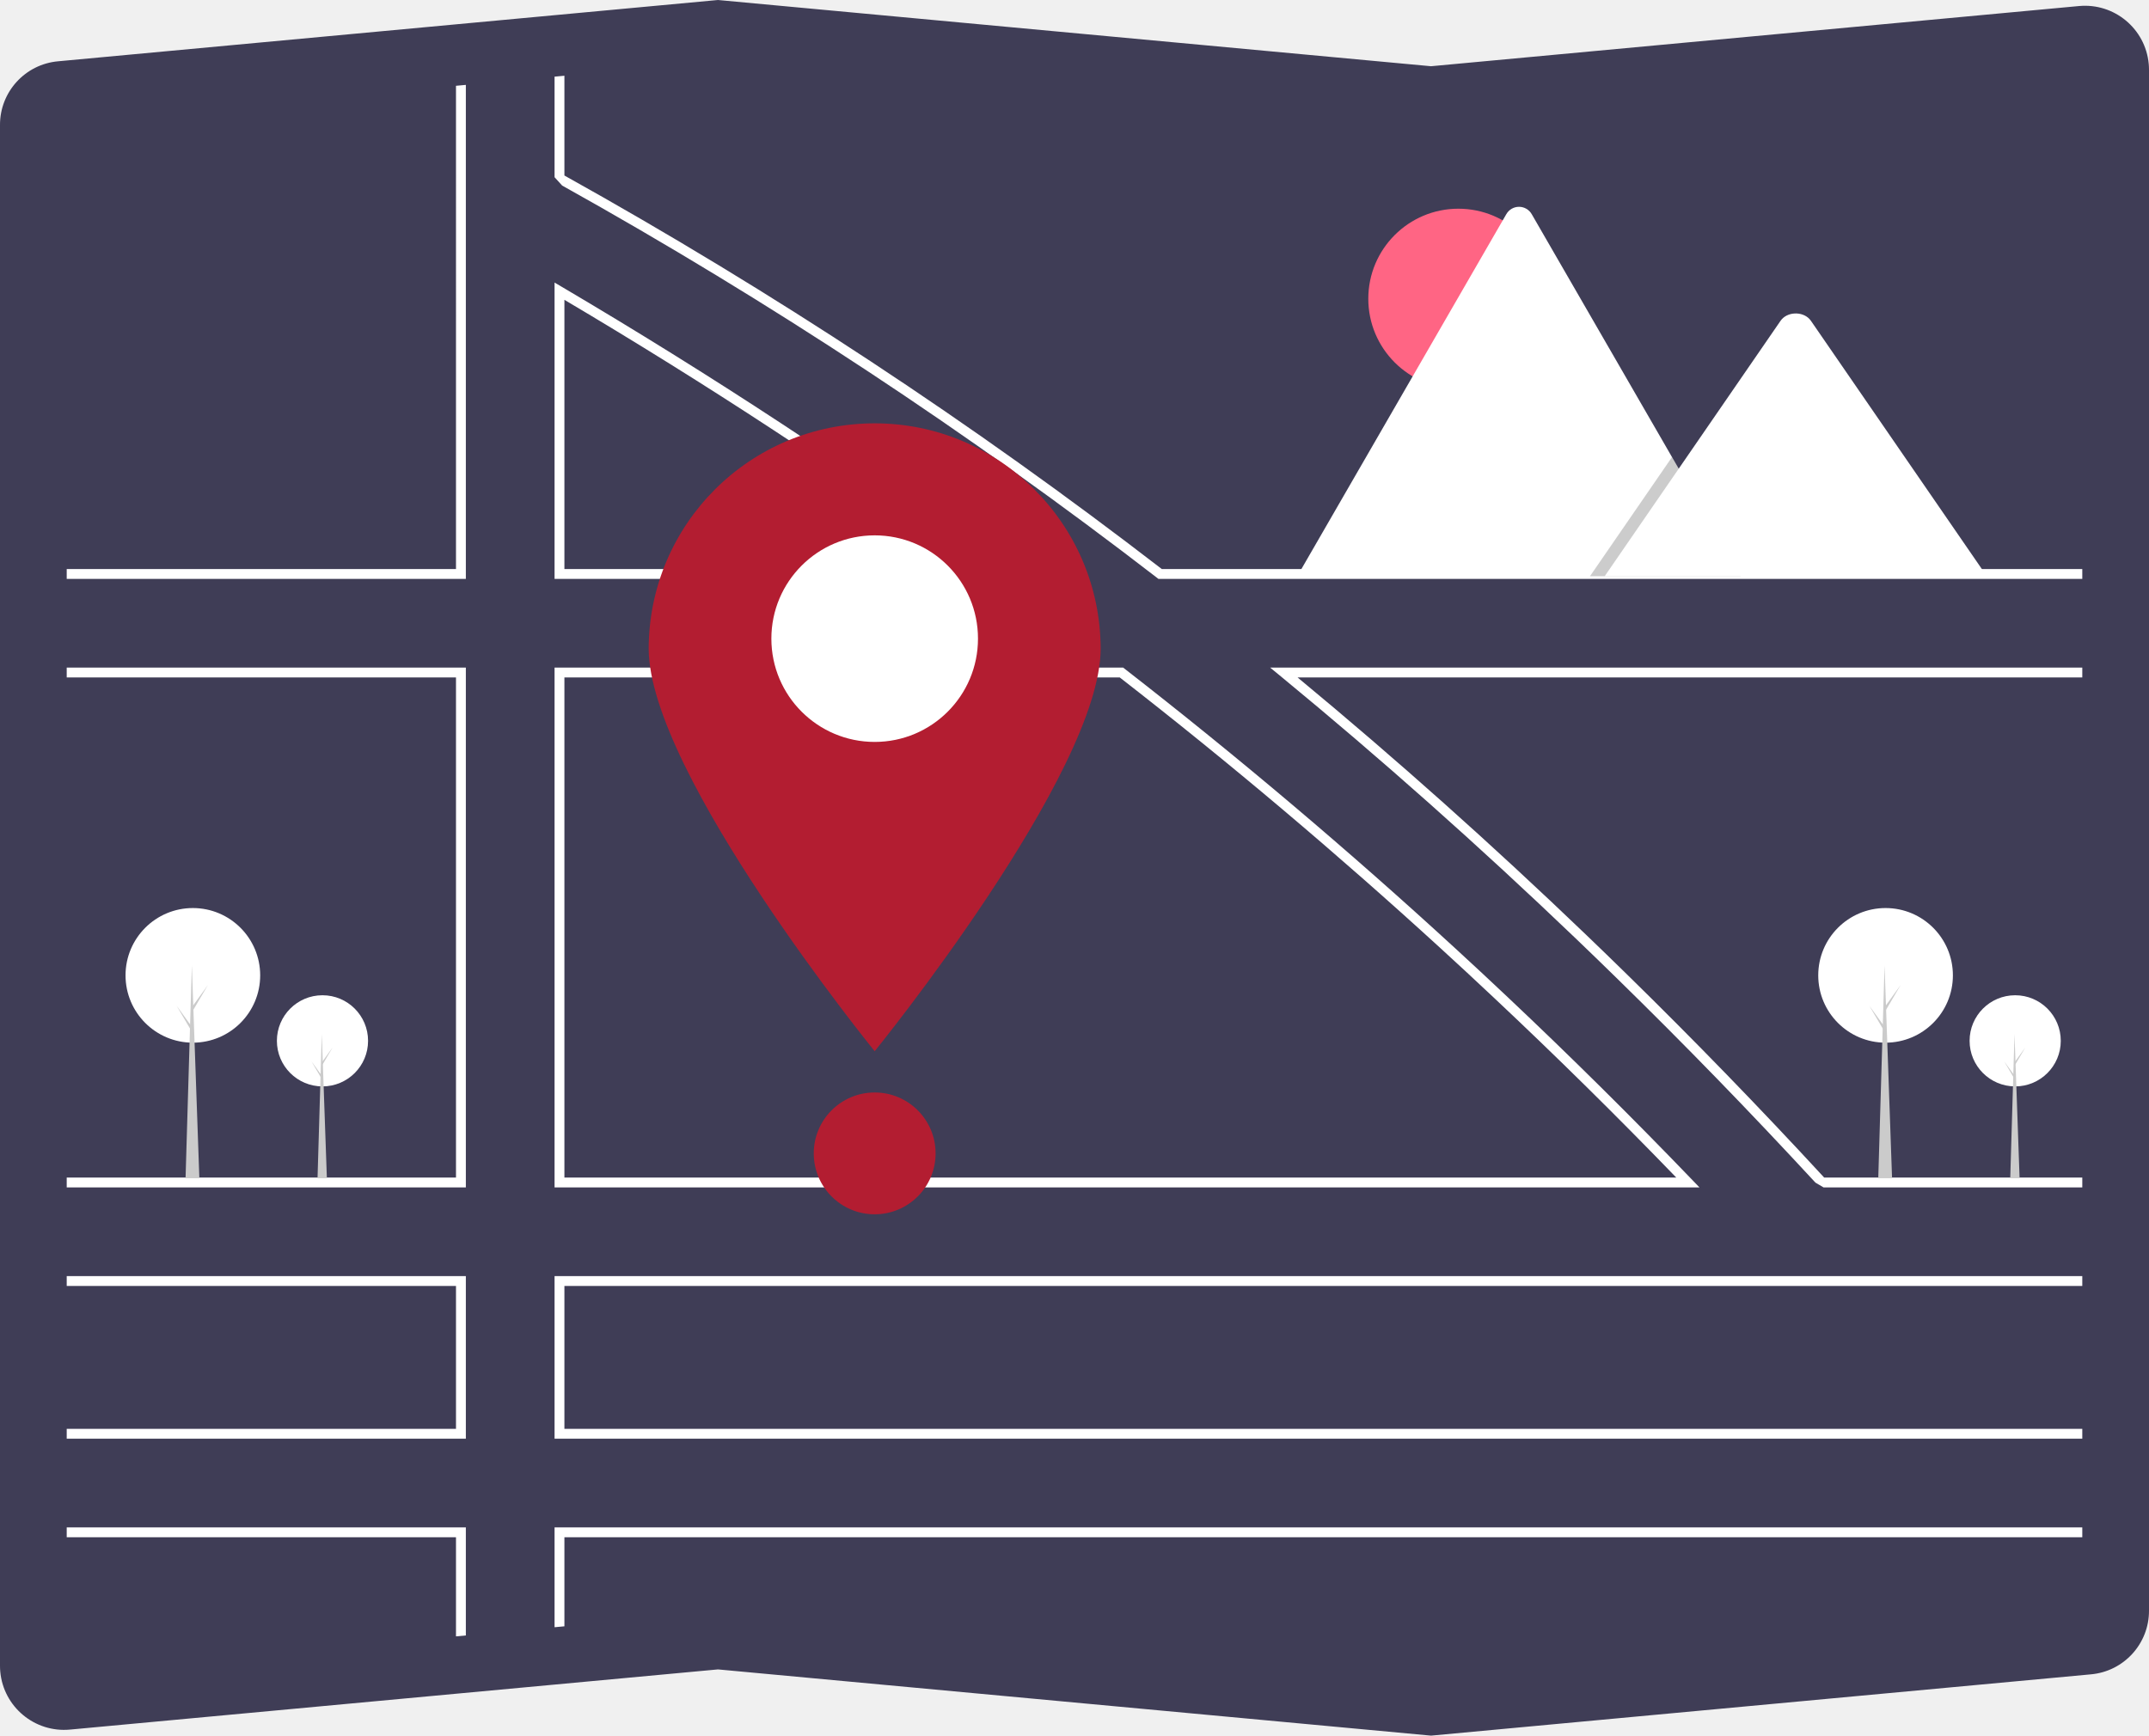
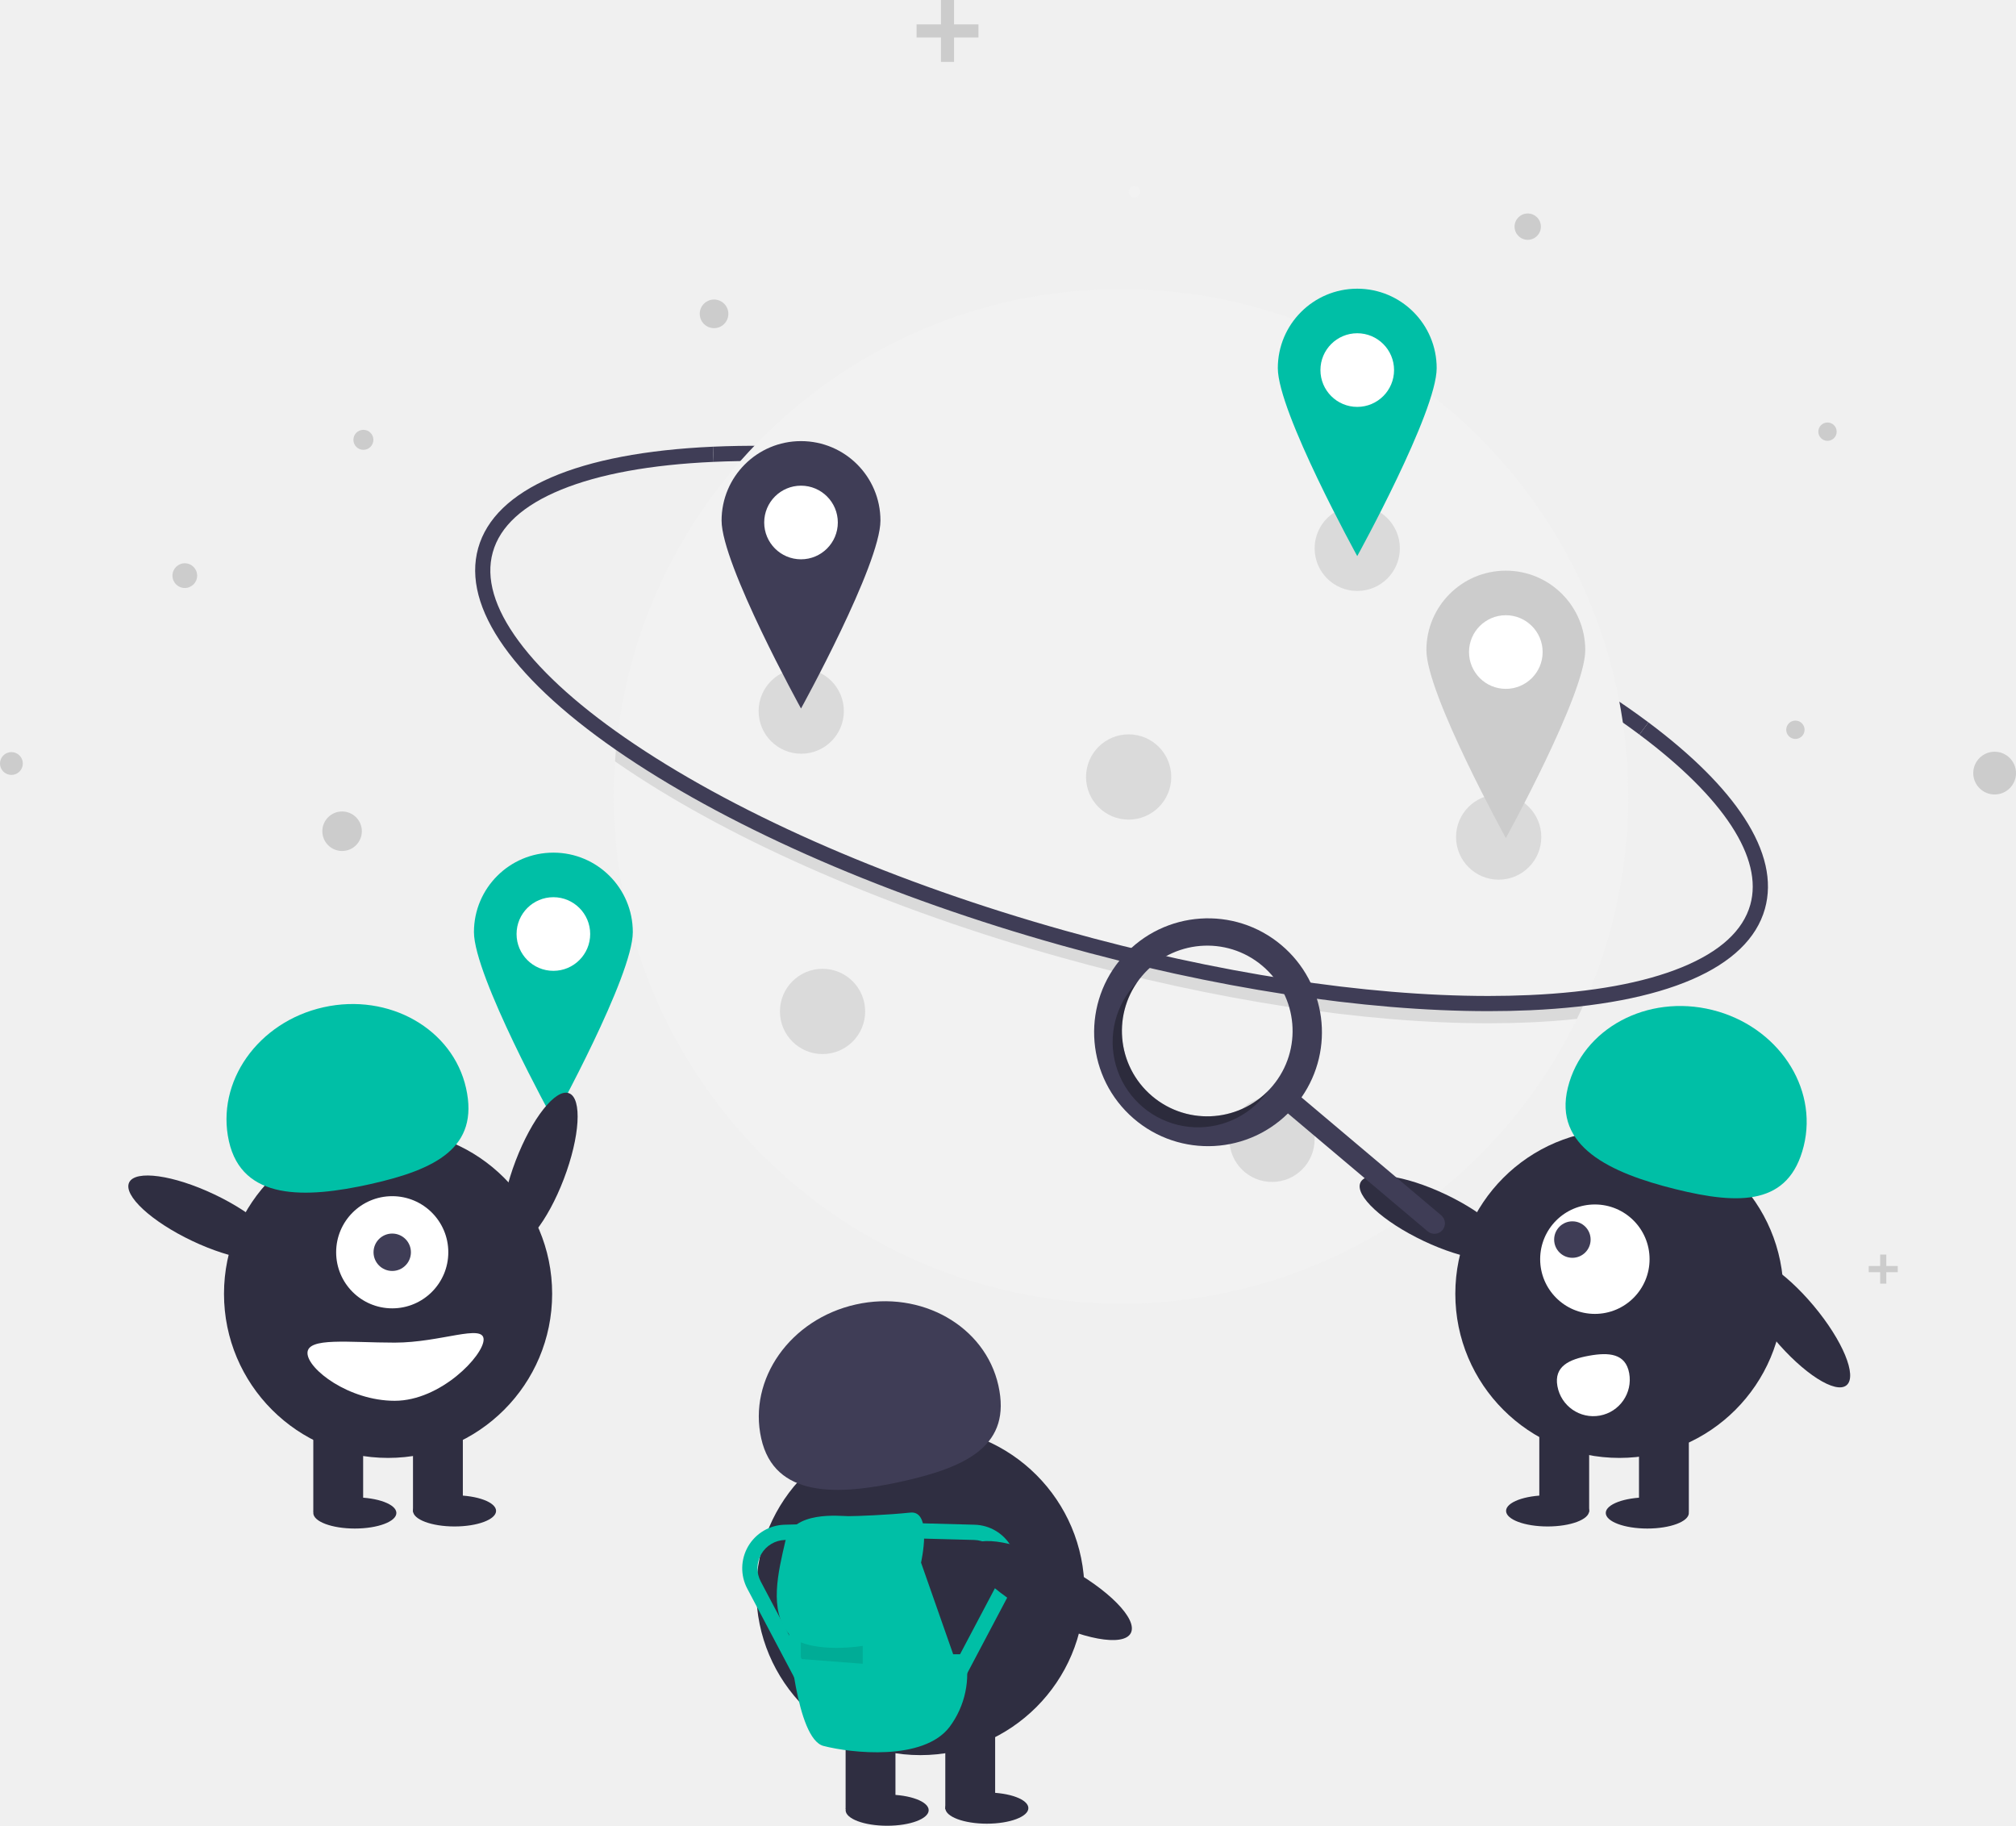
- <svg xmlns="http://www.w3.org/2000/svg" id="a2378823-09dc-4735-8abf-b7d0408d4a79" data-name="Layer 1" width="721.112" height="582.535" viewBox="0 0 721.112 582.535">
-   <path d="M719.635,741.267l-.153-.015L480.366,719.04,262.93,739.239a21.498,21.498,0,0,1-23.394-19.417q-.092-.991-.092-1.988V200.707a21.402,21.402,0,0,1,19.509-21.405l221.413-20.568.153.015,239.115,22.212L937.07,160.761a21.498,21.498,0,0,1,23.394,19.417q.092.991.092,1.988V699.293a21.402,21.402,0,0,1-19.509,21.406Z" transform="translate(-239.4438 -158.7327)" fill="#3f3d56" />
-   <path d="M572.764,350.044c-46.286-33.71-94.987-65.676-144.738-95.004l-2.497-1.472v99.469H576.874Zm-143.928-.314V259.365c47.329,27.997,93.673,58.375,137.867,90.365Zm378.18,204.734q-30.027-31.217-61.608-61.013Q736.702,485.228,727.888,477.138q-53.79-49.412-111.119-93.987l-.447-.347H425.529V557.267H809.712Zm-378.18-.504V386.111H615.189q55.279,43,107.564,90.812,9.079,8.297,18.033,16.727,31.304,29.419,61.145,60.31Zm378.18.504q-30.027-31.217-61.608-61.013Q736.702,485.228,727.888,477.138q-53.79-49.412-111.119-93.987l-.447-.347H425.529V557.267H809.712Zm-378.18-.504V386.111H615.189q55.279,43,107.564,90.812,9.079,8.297,18.033,16.727,31.304,29.419,61.145,60.31ZM572.764,350.044c-46.286-33.71-94.987-65.676-144.738-95.004l-2.497-1.472v99.469H576.874Zm-143.928-.314V259.365c47.329,27.997,93.673,58.375,137.867,90.365Zm143.928.314c-46.286-33.71-94.987-65.676-144.738-95.004l-2.497-1.472v99.469H576.874Zm-143.928-.314V259.365c47.329,27.997,93.673,58.375,137.867,90.365Zm378.18,204.734q-30.027-31.217-61.608-61.013Q736.702,485.228,727.888,477.138q-53.79-49.412-111.119-93.987l-.447-.347H425.529V557.267H809.712Zm-378.18-.504V386.111H615.189q55.279,43,107.564,90.812,9.079,8.297,18.033,16.727,31.304,29.419,61.145,60.31ZM261.831,587.033v3.307H392.455v47.957H261.831v3.307H395.763V587.033Zm163.698,84.338v33.512l3.307-.306V674.678H938.17v-3.307Zm512.641-81.03V587.033H425.529v54.571H938.17v-3.307H428.836V590.34Zm-308.866-240.611A1613.796,1613.796,0,0,0,428.836,217.642v-33.487l-3.307.306v33.746l2.547,2.8A1610.486,1610.486,0,0,1,627.732,352.69l.447.347H938.17v-3.307Zm-236.849,0H261.831v3.307H395.763V187.223l-3.307.306ZM938.17,382.803H665.652l3.564,2.927q50.329,41.412,98.832,87.844,6.896,6.598,13.742,13.304,34.082,33.301,66.834,68.777l2.727,1.612h86.82v-3.307H851.558q-32.396-35.124-66.197-68.214-6.759-6.623-13.568-13.155-47.453-45.53-96.931-86.479H938.17ZM261.831,671.371V674.678H392.455v33.272l3.307-.306V671.371Zm0-288.567v3.307H392.455V553.959H261.831v3.307H395.763V382.803Zm310.933-32.759c-46.286-33.71-94.987-65.676-144.738-95.004l-2.497-1.472v99.469H576.874Zm-143.928-.314V259.365c47.329,27.997,93.673,58.375,137.867,90.365Zm378.18,204.734q-30.027-31.217-61.608-61.013Q736.702,485.228,727.888,477.138q-53.79-49.412-111.119-93.987l-.447-.347H425.529V557.267H809.712Zm-378.18-.504V386.111H615.189q55.279,43,107.564,90.812,9.079,8.297,18.033,16.727,31.304,29.419,61.145,60.31ZM572.764,350.044c-46.286-33.71-94.987-65.676-144.738-95.004l-2.497-1.472v99.469H576.874Zm-143.928-.314V259.365c47.329,27.997,93.673,58.375,137.867,90.365Zm378.18,204.734q-30.027-31.217-61.608-61.013Q736.702,485.228,727.888,477.138q-53.79-49.412-111.119-93.987l-.447-.347H425.529V557.267H809.712Zm-378.18-.504V386.111H615.189q55.279,43,107.564,90.812,9.079,8.297,18.033,16.727,31.304,29.419,61.145,60.31Z" transform="translate(-239.4438 -158.7327)" fill="#fff" />
-   <path d="M608.78,376.378c0,41.881-75.833,135.18-75.833,135.18s-75.833-93.299-75.833-135.18a75.833,75.833,0,0,1,151.665,0Z" transform="translate(-239.4438 -158.7327)" fill="#b31d31" />
-   <path d="M567.614,373.081a34.666,34.666,0,1,1-34.666-34.666A34.65,34.65,0,0,1,567.614,373.081Z" transform="translate(-239.4438 -158.7327)" fill="#fff" style="isolation:isolate" />
-   <circle cx="293.503" cy="387.115" r="20.442" fill="#b31d31" />
-   <circle cx="489.364" cy="100.272" r="30.223" fill="#ff6584" />
-   <path d="M823.584,352.142H675.318a3.024,3.024,0,0,1-.554-.044l70.123-121.463a4.91,4.91,0,0,1,8.547,0l47.061,81.511,2.255,3.9Z" transform="translate(-239.4438 -158.7327)" fill="#fff" />
-   <polygon points="584.141 193.409 533.519 193.409 558.369 157.313 560.157 154.713 561.052 153.413 563.306 157.313 584.141 193.409" opacity="0.2" style="isolation:isolate" />
-   <path d="M906.138,352.142H777.9l24.85-36.096,1.788-2.6,32.382-47.039c2.123-3.083,7.23-3.275,9.726-.581a5.853,5.853,0,0,1,.466.581Z" transform="translate(-239.4438 -158.7327)" fill="#fff" />
-   <circle cx="676.21" cy="349.335" r="15.296" fill="#fff" />
-   <polygon points="677.685 395.409 674.552 395.409 675.98 347.031 677.685 395.409" fill="#cbcbcb" />
-   <polygon points="676.256 356.2 679.62 351.546 676.21 357.352 675.842 356.707 676.256 356.2" fill="#cbcbcb" />
-   <polygon points="675.888 360.899 672.524 356.246 675.934 362.051 676.302 361.406 675.888 360.899" fill="#cbcbcb" />
-   <circle cx="632.716" cy="327.362" r="22.592" fill="#fff" />
-   <polygon points="634.893 395.409 630.266 395.409 632.376 323.959 634.893 395.409" fill="#cbcbcb" />
-   <polygon points="632.784 337.5 637.751 330.628 632.716 339.202 632.172 338.249 632.784 337.5" fill="#cbcbcb" />
-   <polygon points="632.24 344.441 627.272 337.569 632.308 346.142 632.852 345.19 632.24 344.441" fill="#cbcbcb" />
-   <circle cx="108.21" cy="349.335" r="15.296" fill="#fff" />
-   <polygon points="109.685 395.409 106.552 395.409 107.98 347.031 109.685 395.409" fill="#cbcbcb" />
-   <polygon points="108.256 356.2 111.62 351.546 108.21 357.352 107.842 356.707 108.256 356.2" fill="#cbcbcb" />
-   <polygon points="107.888 360.899 104.524 356.246 107.934 362.051 108.302 361.406 107.888 360.899" fill="#cbcbcb" />
-   <circle cx="64.716" cy="327.362" r="22.592" fill="#fff" />
-   <polygon points="66.893 395.409 62.266 395.409 64.376 323.959 66.893 395.409" fill="#cbcbcb" />
-   <polygon points="64.784 337.5 69.751 330.628 64.716 339.202 64.172 338.249 64.784 337.5" fill="#cbcbcb" />
-   <polygon points="64.24 344.441 59.272 337.569 64.308 346.142 64.852 345.19 64.24 344.441" fill="#cbcbcb" />
+ <svg xmlns="http://www.w3.org/2000/svg" id="f38f865d-e131-49ab-9ab3-db2059075423" data-name="Layer 1" width="529.16" height="479.144" viewBox="0 0 529.16 479.144">
+   <path d="M765.724,403.199c-28.17-21.06-72.292-40.977-121.051-54.643-44.396-12.444-87.698-18.452-121.939-16.917l-.178-3.982c34.649-1.552,78.4,4.507,123.193,17.061,49.214,13.794,93.814,33.946,122.362,55.289Z" transform="translate(-335.4198 -210.428)" fill="#3f3d56" />
+   <path d="M762.799,419.42a132.645,132.645,0,0,1-11.479,54.156q-.951,2.14-1.981,4.241A133.148,133.148,0,0,1,496.541,419.42q0-4.622.315-9.172.149-2.314.387-4.6A133.136,133.136,0,0,1,762.799,419.42Z" transform="translate(-335.4198 -210.428)" fill="#f2f2f2" />
+   <path d="M751.32,473.576q-.951,2.14-1.981,4.241-5.835.634-12.285.921c-3.559.159-7.222.239-10.965.239-32.692,0-72.037-6.035-112.231-17.299-44.794-12.556-85.318-30.117-114.112-49.453q-1.471-.986-2.89-1.977.149-2.314.387-4.6,2.29,1.632,4.723,3.268c28.455,19.104,68.573,36.479,112.968,48.923,39.843,11.168,78.817,17.151,111.135,17.151q5.542,0,10.806-.235Q744.54,474.409,751.32,473.576Z" transform="translate(-335.4198 -210.428)" opacity="0.1" style="isolation:isolate" />
+   <path d="M726.09,475.789c-32.691.001-72.039-6.035-112.231-17.3-44.793-12.555-85.319-30.117-114.114-49.452-29.395-19.739-43.179-39.188-38.813-54.766,4.366-15.578,26.251-25.03,61.623-26.615l.178,3.982c-16.518.74-29.98,3.195-40.011,7.297-10.007,4.092-16.047,9.613-17.952,16.412-1.905,6.798.385,14.654,6.807,23.351,6.438,8.718,16.663,17.812,30.39,27.03,28.452,19.105,68.572,36.48,112.968,48.924,39.844,11.168,78.815,17.152,111.135,17.153q5.539,0,10.804-.235c16.518-.74,29.98-3.195,40.012-7.297,10.007-4.092,16.047-9.613,17.952-16.411,3.421-12.207-6.918-28.068-29.114-44.661l2.387-3.192c11.422,8.539,19.877,16.956,25.13,25.016,5.632,8.642,7.46,16.687,5.435,23.913-4.366,15.578-26.251,25.029-61.623,26.615C733.493,475.71,729.832,475.789,726.09,475.789Z" transform="translate(-335.4198 -210.428)" fill="#3f3d56" />
+   <circle cx="297.772" cy="50.327" r="1.526" fill="#f2f2f2" />
+   <circle cx="95.385" cy="115.426" r="2.624" fill="#ccc" />
+   <circle cx="89.792" cy="218.145" r="5.185" fill="#ccc" />
+   <circle cx="400.999" cy="59.481" r="3.455" fill="#ccc" />
+   <circle cx="523.55" cy="202.89" r="5.61" fill="#ccc" />
+   <circle cx="479.682" cy="113.287" r="2.407" fill="#ccc" />
+   <circle cx="187.425" cy="82.364" r="3.755" fill="#ccc" />
+   <circle cx="471.257" cy="191.514" r="2.407" fill="#ccc" />
+   <circle cx="2.996" cy="200.371" r="2.996" fill="#ccc" />
+   <circle cx="48.508" cy="151.068" r="3.244" fill="#ccc" />
+   <polygon points="256.822 6.402 250.42 6.402 250.42 0 246.985 0 246.985 6.402 240.58 6.402 240.58 9.84 246.985 9.84 246.985 16.242 250.42 16.242 250.42 9.84 256.822 9.84 256.822 6.402" fill="#ccc" />
+   <polygon points="405.335 352.829 401.314 352.829 401.314 348.81 399.158 348.81 399.158 352.829 395.138 352.829 395.138 354.986 399.158 354.986 399.158 359.006 401.314 359.006 401.314 354.986 405.335 354.986 405.335 352.829" fill="#ccc" />
+   <polygon points="498.123 332.252 495.118 332.252 495.118 329.247 493.504 329.247 493.504 332.252 490.499 332.252 490.499 333.866 493.504 333.866 493.504 336.871 495.118 336.871 495.118 333.866 498.123 333.866 498.123 332.252" fill="#ccc" />
+   <circle cx="210.308" cy="186.618" r="11.187" opacity="0.1" style="isolation:isolate" />
+   <circle cx="333.876" cy="298.998" r="11.187" opacity="0.1" style="isolation:isolate" />
+   <circle cx="296.247" cy="203.907" r="11.187" opacity="0.1" style="isolation:isolate" />
+   <circle cx="215.902" cy="265.437" r="11.187" opacity="0.1" style="isolation:isolate" />
+   <circle cx="356.251" cy="143.903" r="11.187" opacity="0.1" style="isolation:isolate" />
+   <circle cx="393.372" cy="219.671" r="11.187" opacity="0.1" style="isolation:isolate" />
+   <circle cx="356.251" cy="97.12" r="14.747" fill="#fff" />
+   <path d="M691.67,286.191a20.849,20.849,0,0,0-20.849,20.849c0,11.515,20.849,49.325,20.849,49.325s20.849-37.811,20.849-49.325A20.849,20.849,0,0,0,691.67,286.191Zm0,31.019a9.662,9.662,0,1,1,9.662-9.662,9.662,9.662,0,0,1-9.662,9.662h0Z" transform="translate(-335.4198 -210.428)" fill="#00bfa6" />
+   <circle cx="210.251" cy="137.12" r="14.747" fill="#fff" />
+   <path d="M545.67,326.191a20.849,20.849,0,0,0-20.849,20.849c0,11.515,20.849,49.325,20.849,49.325s20.849-37.811,20.849-49.325A20.849,20.849,0,0,0,545.67,326.191Zm0,31.019a9.662,9.662,0,1,1,9.662-9.662,9.662,9.662,0,0,1-9.662,9.662h0Z" transform="translate(-335.4198 -210.428)" fill="#3f3d56" />
+   <circle cx="395.251" cy="171.12" r="14.747" fill="#fff" />
+   <path d="M730.67,360.191a20.849,20.849,0,0,0-20.849,20.849c0,11.515,20.849,49.325,20.849,49.325s20.849-37.811,20.849-49.325A20.849,20.849,0,0,0,730.67,360.191Zm0,31.019a9.662,9.662,0,1,1,9.662-9.662,9.662,9.662,0,0,1-9.662,9.662h0Z" transform="translate(-335.4198 -210.428)" fill="#ccc" style="isolation:isolate" />
+   <circle cx="145.251" cy="245.12" r="14.747" fill="#fff" />
+   <path d="M480.67,434.191a20.849,20.849,0,0,0-20.849,20.849c0,11.515,20.849,49.325,20.849,49.325s20.849-37.811,20.849-49.325A20.849,20.849,0,0,0,480.67,434.191Zm0,31.019a9.662,9.662,0,1,1,9.662-9.662,9.662,9.662,0,0,1-9.662,9.662h0Z" transform="translate(-335.4198 -210.428)" fill="#00bfa6" />
+   <ellipse cx="806.286" cy="557.447" rx="6.76" ry="21.534" transform="translate(-505.2026 437.2108) rotate(-39.93837)" fill="#2f2e41" />
+   <circle cx="425.059" cy="339.542" r="43.067" fill="#2f2e41" />
+   <rect x="430.204" y="373.341" width="13.084" height="23.442" fill="#2f2e41" />
+   <rect x="404.037" y="373.341" width="13.084" height="23.442" fill="#2f2e41" />
+   <ellipse cx="432.385" cy="397.055" rx="10.903" ry="4.089" fill="#2f2e41" />
+   <ellipse cx="406.217" cy="396.51" rx="10.903" ry="4.089" fill="#2f2e41" />
+   <path d="M746.956,495.833c3.846-15.487,20.821-24.601,37.915-20.356s27.834,20.24,23.989,35.727-16.604,15.537-33.698,11.292S743.111,511.32,746.956,495.833Z" transform="translate(-335.4198 -210.428)" fill="#00bfa6" />
+   <ellipse cx="711.971" cy="529.986" rx="6.76" ry="21.534" transform="translate(-407.4064 735.729) rotate(-64.62574)" fill="#2f2e41" />
+   <circle cx="418.621" cy="330.454" r="14.359" fill="#fff" />
+   <circle cx="412.719" cy="325.307" r="4.786" fill="#3f3d56" />
+   <path d="M763.048,570.797a9.572,9.572,0,1,1-18.835,3.429h0l-.003-.018c-.942-5.202,3.08-7.043,8.283-7.985S762.106,565.595,763.048,570.797Z" transform="translate(-335.4198 -210.428)" fill="#fff" />
+   <path d="M671.784,458.477a29.898,29.898,0,1,0,1.695,44.155l36.674,30.945a2.755,2.755,0,0,0,3.558-4.208l-.004-.003-36.674-30.945A29.9,29.9,0,0,0,671.784,458.477Zm-2.364,36.964a22.4,22.4,0,1,1-2.674-31.565l0,0A22.4,22.4,0,0,1,669.419,495.44Z" transform="translate(-335.4198 -210.428)" fill="#3f3d56" />
+   <path d="M637.854,498.114a22.401,22.401,0,0,1-3.801-30.113q-.642.647-1.242,1.355a22.4,22.4,0,1,0,34.239,28.891q.598-.709,1.127-1.452A22.401,22.401,0,0,1,637.854,498.114Z" transform="translate(-335.4198 -210.428)" opacity="0.3" style="isolation:isolate" />
+   <ellipse cx="477.089" cy="517.447" rx="21.534" ry="6.76" transform="translate(-512.0095 567.9214) rotate(-69.08217)" fill="#2f2e41" />
+   <circle cx="101.862" cy="339.541" r="43.067" fill="#2f2e41" />
+   <rect x="82.236" y="373.341" width="13.084" height="23.442" fill="#2f2e41" />
+   <rect x="108.404" y="373.341" width="13.084" height="23.442" fill="#2f2e41" />
+   <ellipse cx="93.139" cy="397.055" rx="10.903" ry="4.089" fill="#2f2e41" />
+   <ellipse cx="119.307" cy="396.51" rx="10.903" ry="4.089" fill="#2f2e41" />
+   <circle cx="102.952" cy="328.638" r="14.719" fill="#fff" />
+   <circle cx="102.952" cy="328.638" r="4.906" fill="#3f3d56" />
+   <path d="M395.505,509.918c-3.477-15.574,7.639-31.31,24.829-35.149s33.944,5.675,37.422,21.249-7.915,21.318-25.105,25.156S398.982,525.492,395.505,509.918Z" transform="translate(-335.4198 -210.428)" fill="#00bfa6" />
+   <ellipse cx="388.774" cy="529.986" rx="6.76" ry="21.534" transform="translate(-592.1042 443.7113) rotate(-64.62574)" fill="#2f2e41" />
+   <path d="M416.127,565.506c0,4.215,10.853,12.539,22.897,12.539s23.335-11.867,23.335-16.082-11.292.818-23.335.818S416.127,561.291,416.127,565.506Z" transform="translate(-335.4198 -210.428)" fill="#fff" />
+   <circle cx="241.581" cy="417.541" r="43.067" fill="#2f2e41" />
+   <rect x="221.956" y="451.341" width="13.084" height="23.442" fill="#2f2e41" />
+   <rect x="248.123" y="451.341" width="13.084" height="23.442" fill="#2f2e41" />
+   <ellipse cx="232.859" cy="475.055" rx="10.903" ry="4.089" fill="#2f2e41" />
+   <ellipse cx="259.026" cy="474.51" rx="10.903" ry="4.089" fill="#2f2e41" />
+   <path d="M535.224,587.918c-3.477-15.574,7.639-31.31,24.829-35.149s33.944,5.675,37.422,21.249-7.915,21.318-25.105,25.156S538.702,603.492,535.224,587.918Z" transform="translate(-335.4198 -210.428)" fill="#3f3d56" />
+   <path d="M577.174,620.507s3.124-13.746-2.812-13.121-14.059.937-16.245.937-14.683-1.562-16.558,6.561-4.374,18.12.937,24.368c0,0,1.874,27.492,9.06,29.367s26.243,4.061,33.116-4.999a23.3,23.3,0,0,0,4.061-19.057H585.609Z" transform="translate(-335.4198 -210.428)" fill="#00bfa6" />
+   <path d="M545.62,641.438s5.311,2.499,16.245.937v4.686l-16.245-1.25Z" transform="translate(-335.4198 -210.428)" opacity="0.1" style="isolation:isolate" />
+   <path d="M585.311,657.103l-3.537-1.869L597.504,625.468a7.431,7.431,0,0,0-6.37-10.9l-16.507-.444.107-3.999,16.508.444a11.432,11.432,0,0,1,9.799,16.769Z" transform="translate(-335.4198 -210.428)" fill="#00bfa6" />
+   <path d="M547.294,657.103,531.564,627.337A11.432,11.432,0,0,1,541.363,610.569l16.508-.444.107,3.999-16.508.444a7.431,7.431,0,0,0-6.37,10.9l15.73,29.766Z" transform="translate(-335.4198 -210.428)" fill="#00bfa6" />
+   <ellipse cx="611.105" cy="627.848" rx="7.501" ry="23.892" transform="translate(-565.0462 664.0244) rotate(-62.12179)" fill="#2f2e41" />
</svg>
